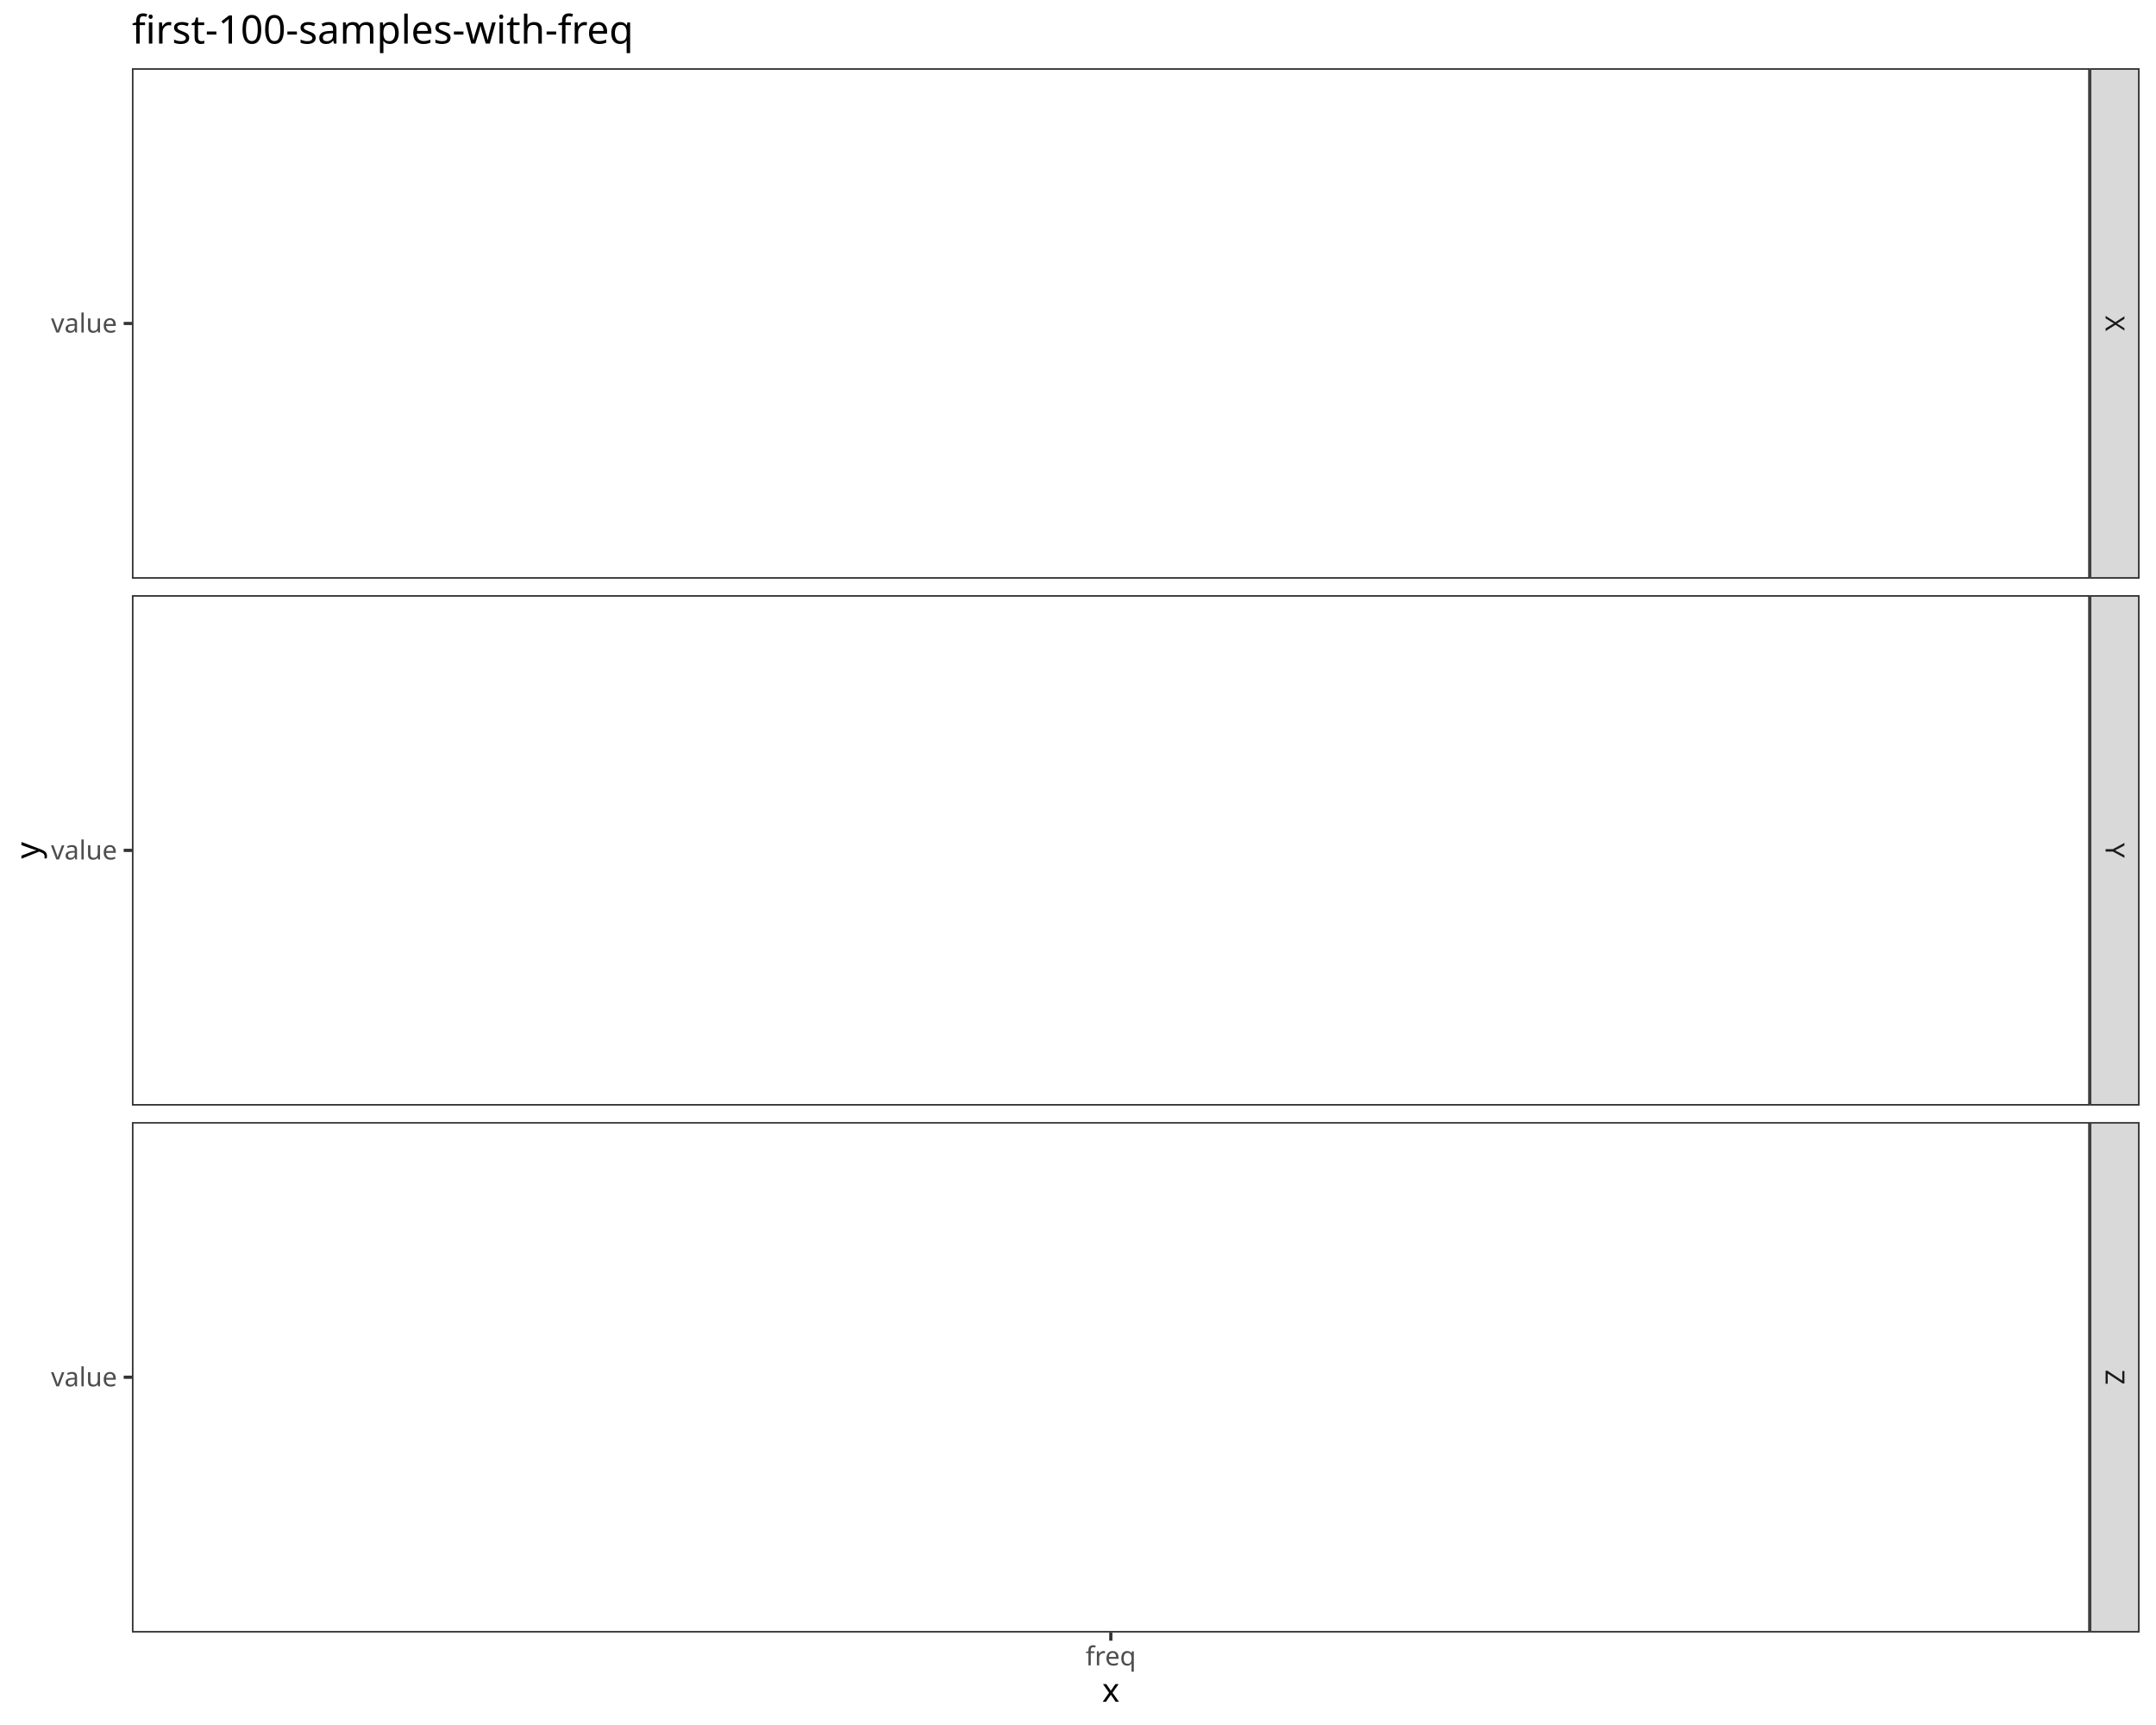
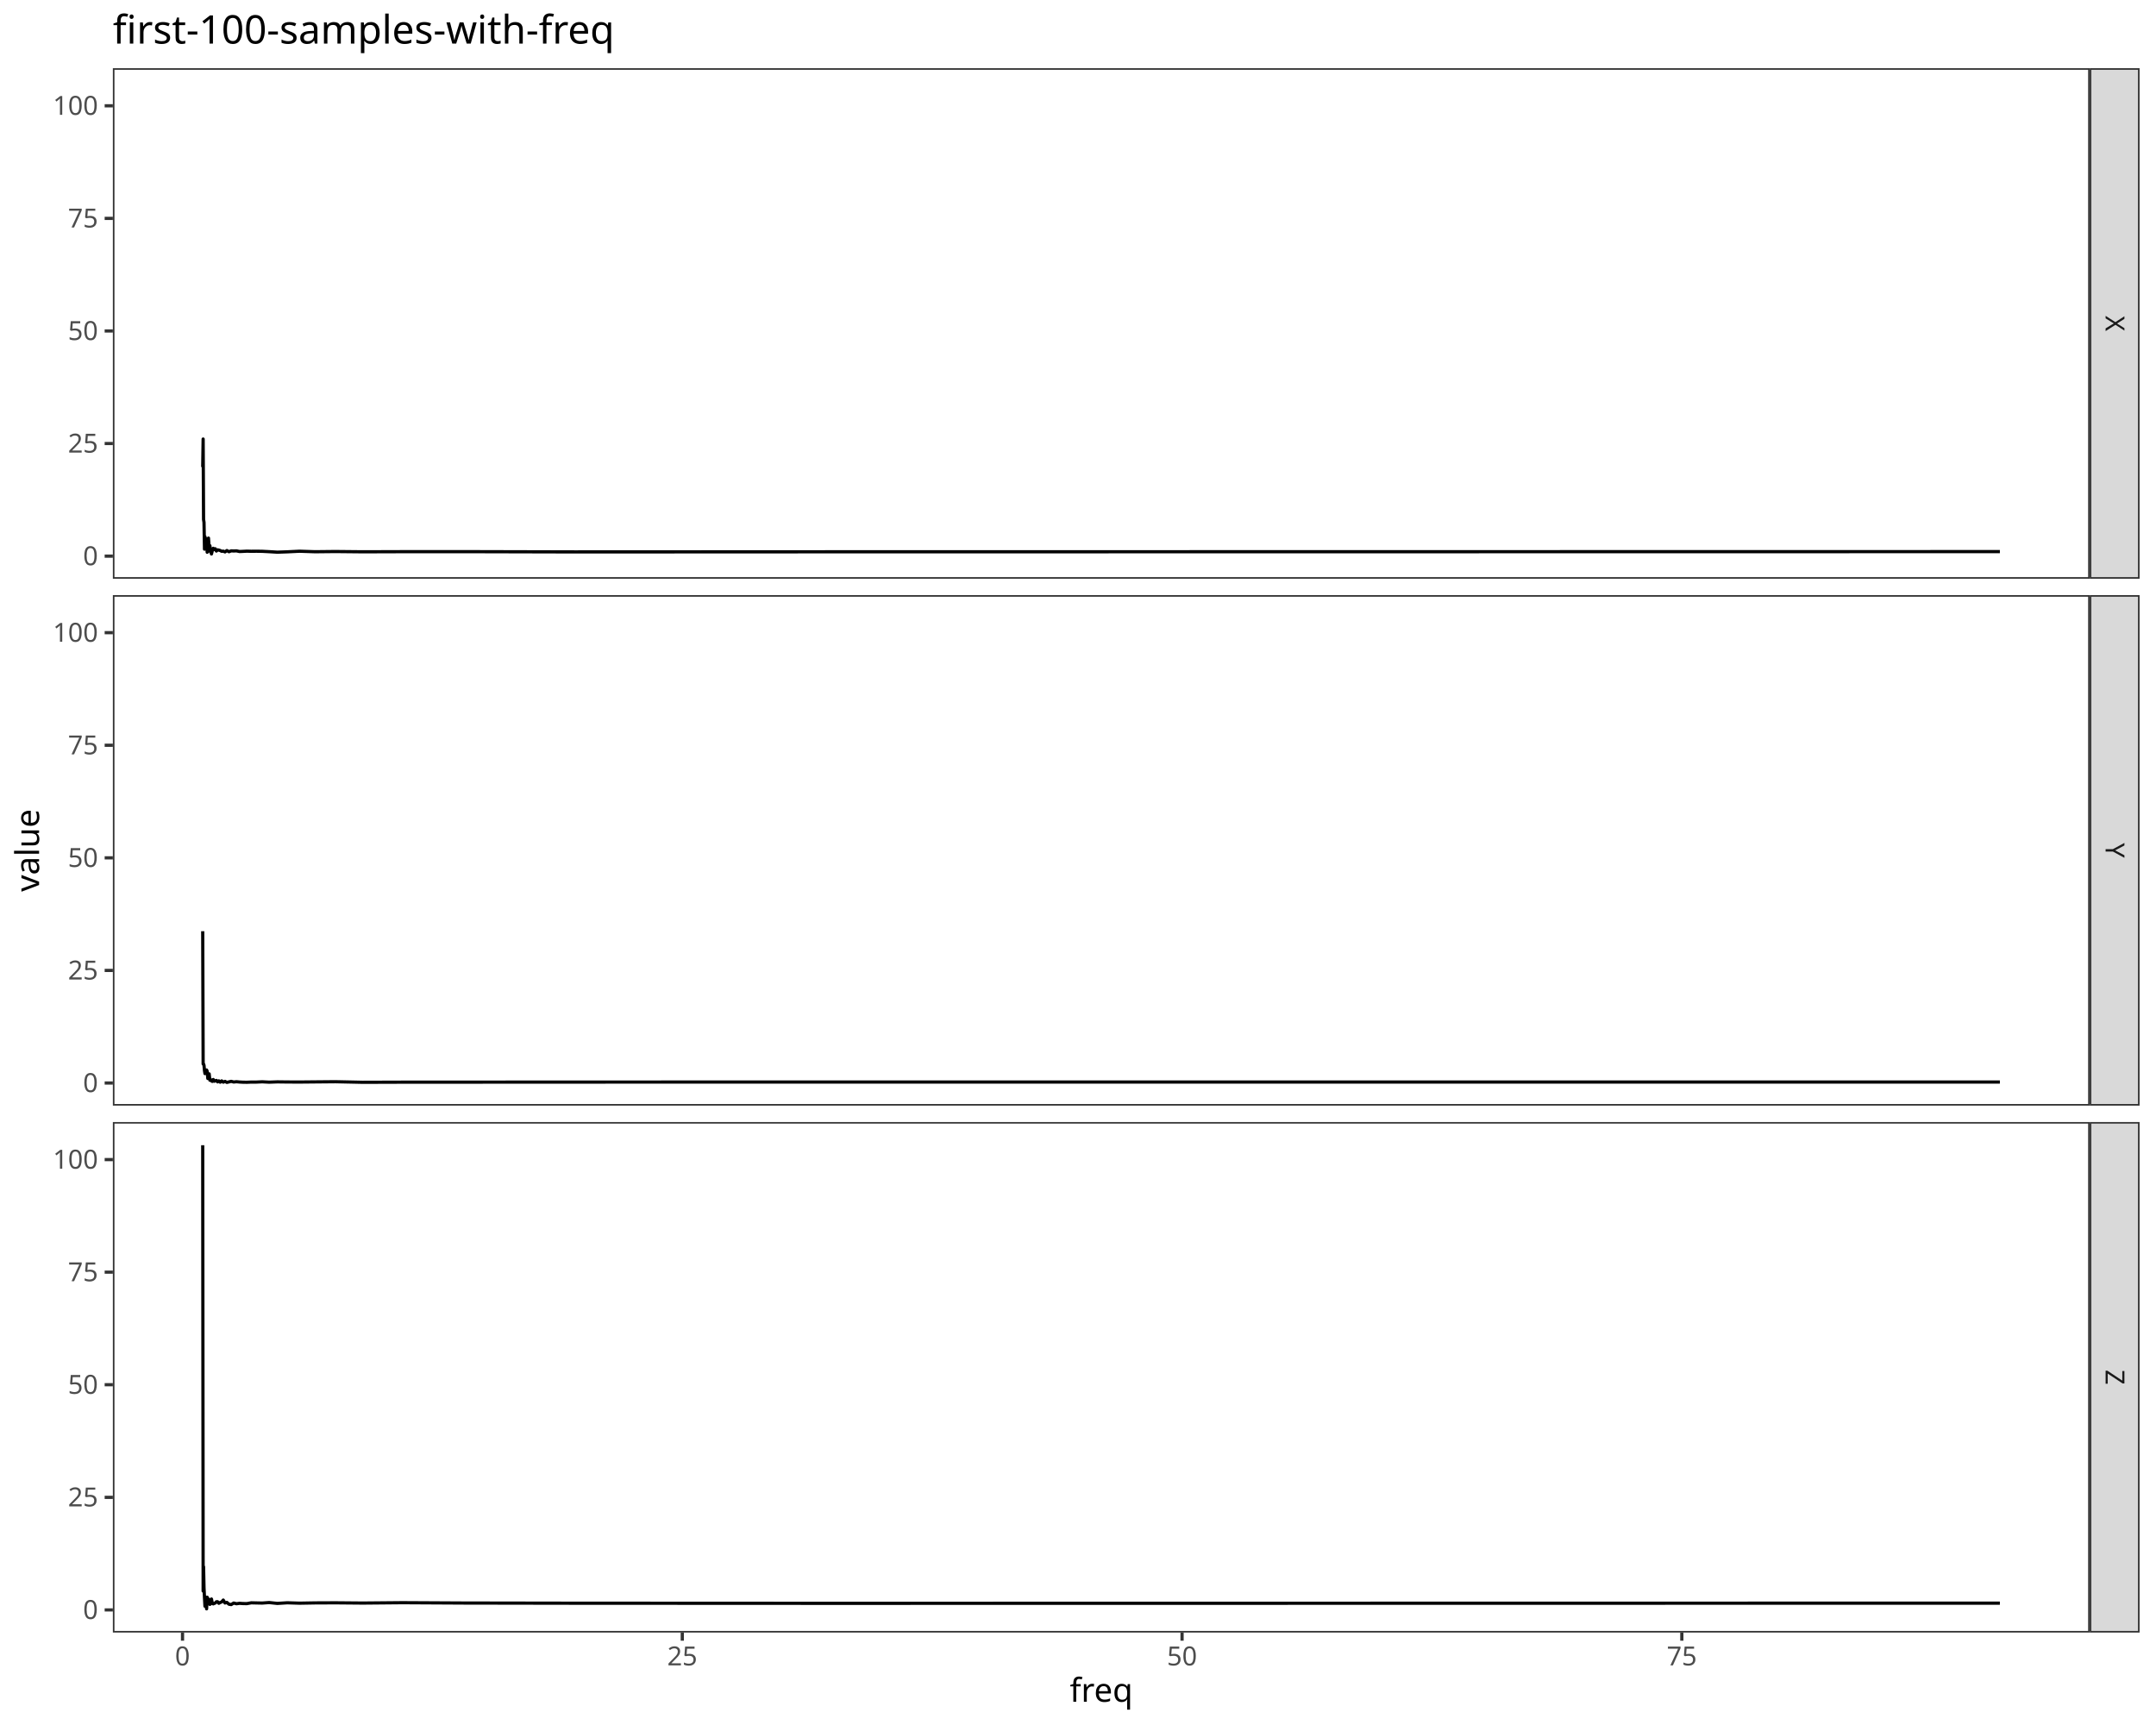
<svg xmlns="http://www.w3.org/2000/svg" class="svglite" data-engine-version="2.0" width="720.00pt" height="576.00pt" viewBox="0 0 720.00 576.00">
  <defs>
    <style type="text/css">
    .svglite line, .svglite polyline, .svglite polygon, .svglite path, .svglite rect, .svglite circle {
      fill: none;
      stroke: #000000;
      stroke-linecap: round;
      stroke-linejoin: round;
      stroke-miterlimit: 10.00;
    }
  </style>
  </defs>
  <rect width="100%" height="100%" style="stroke: none; fill: #FFFFFF;" />
  <defs>
    <clipPath id="cpMC4wMHw3MjAuMDB8MC4wMHw1NzYuMDA=">
      <rect x="0.00" y="0.00" width="720.00" height="576.00" />
    </clipPath>
  </defs>
  <g clip-path="url(#cpMC4wMHw3MjAuMDB8MC4wMHw1NzYuMDA=)">
    <rect x="0.00" y="0.00" width="720.00" height="576.00" style="stroke-width: 1.07; stroke: #FFFFFF; fill: #FFFFFF;" />
  </g>
  <defs>
-     <clipPath id="cpNDQuMDV8Njk3Ljg3fDIyLjc4fDE5My4yNA==">
-       <rect x="44.05" y="22.78" width="653.83" height="170.46" />
+     <clipPath id="cpMzcuNjl8Njk3Ljg3fDIyLjc4fDE5My4yNA==">
+       <rect x="37.69" y="22.78" width="660.18" height="170.46" />
    </clipPath>
  </defs>
-   <g clip-path="url(#cpNDQuMDV8Njk3Ljg3fDIyLjc4fDE5My4yNA==)">
-     <rect x="44.05" y="22.78" width="653.83" height="170.46" style="stroke-width: 1.07; stroke: none; fill: #FFFFFF;" />
-     <polyline points="370.96,108.01 370.96,108.01 370.96,108.01 370.96,108.01 370.96,108.01 370.96,108.01 370.96,108.01 370.96,108.01 370.96,108.01 370.96,108.01 370.96,108.01 370.96,108.01 370.96,108.01 370.96,108.01 370.96,108.01 370.96,108.01 370.96,108.01 370.96,108.01 370.96,108.01 370.96,108.01 370.96,108.01 370.96,108.01 370.96,108.01 370.96,108.01 370.96,108.01 370.96,108.01 370.96,108.01 370.96,108.01 370.96,108.01 370.96,108.01 370.96,108.01 370.96,108.01 370.96,108.01 370.96,108.01 370.96,108.01 370.96,108.01 370.96,108.01 370.96,108.01 370.96,108.01 370.96,108.01 370.96,108.01 370.96,108.01 370.96,108.01 370.96,108.01 370.96,108.01 370.96,108.01 370.96,108.01 370.96,108.01 370.96,108.01 370.96,108.01 " style="stroke-width: 1.07; stroke-linecap: butt;" />
-     <rect x="44.05" y="22.78" width="653.83" height="170.46" style="stroke-width: 1.07; stroke: #333333;" />
+   <g clip-path="url(#cpMzcuNjl8Njk3Ljg3fDIyLjc4fDE5My4yNA==)">
+     <rect x="37.69" y="22.78" width="660.18" height="170.46" style="stroke-width: 1.07; stroke: none; fill: #FFFFFF;" />
+     <polyline points="67.70,155.95 67.84,146.60 67.98,173.46 68.13,174.42 68.29,183.37 68.45,179.21 68.63,181.77 68.81,179.87 68.99,180.24 69.19,184.40 69.40,184.23 69.62,179.67 69.85,182.91 70.09,182.20 70.35,184.03 70.62,184.98 70.91,183.86 71.22,183.08 71.54,183.51 71.89,183.24 72.26,184.00 72.66,183.60 73.08,183.68 73.54,183.83 74.03,184.09 74.56,184.03 75.14,184.29 75.77,183.84 76.46,184.23 77.21,183.94 78.04,183.98 78.97,183.94 79.99,184.16 81.14,184.11 82.44,184.04 83.92,184.08 85.61,184.06 87.58,184.09 89.88,184.21 92.62,184.38 95.94,184.26 100.03,184.06 105.21,184.23 111.96,184.16 121.15,184.25 134.38,184.21 155.06,184.20 191.96,184.29 276.45,184.25 667.86,184.19 " style="stroke-width: 1.07; stroke-linecap: butt;" />
+     <rect x="37.69" y="22.78" width="660.18" height="170.46" style="stroke-width: 1.07; stroke: #333333;" />
  </g>
  <g clip-path="url(#cpMC4wMHw3MjAuMDB8MC4wMHw1NzYuMDA=)">
</g>
  <defs>
-     <clipPath id="cpNDQuMDV8Njk3Ljg3fDE5OC43MnwzNjkuMTg=">
-       <rect x="44.05" y="198.72" width="653.83" height="170.46" />
+     <clipPath id="cpMzcuNjl8Njk3Ljg3fDE5OC43MnwzNjkuMTg=">
+       <rect x="37.69" y="198.72" width="660.18" height="170.46" />
    </clipPath>
  </defs>
-   <g clip-path="url(#cpNDQuMDV8Njk3Ljg3fDE5OC43MnwzNjkuMTg=)">
-     <rect x="44.05" y="198.72" width="653.83" height="170.46" style="stroke-width: 1.07; stroke: none; fill: #FFFFFF;" />
-     <polyline points="370.96,283.95 370.96,283.95 370.96,283.95 370.96,283.95 370.96,283.95 370.96,283.95 370.96,283.95 370.96,283.95 370.96,283.95 370.96,283.95 370.96,283.95 370.96,283.95 370.96,283.95 370.96,283.95 370.96,283.95 370.96,283.95 370.96,283.95 370.96,283.95 370.96,283.95 370.96,283.95 370.96,283.95 370.96,283.95 370.96,283.95 370.96,283.95 370.96,283.95 370.96,283.95 370.96,283.95 370.96,283.95 370.96,283.95 370.96,283.95 370.96,283.95 370.96,283.95 370.96,283.95 370.96,283.95 370.96,283.95 370.96,283.95 370.96,283.95 370.96,283.95 370.96,283.95 370.96,283.95 370.96,283.95 370.96,283.95 370.96,283.95 370.96,283.95 370.96,283.95 370.96,283.95 370.96,283.95 370.96,283.95 370.96,283.95 370.96,283.95 " style="stroke-width: 1.07; stroke-linecap: butt;" />
-     <rect x="44.05" y="198.72" width="653.83" height="170.46" style="stroke-width: 1.07; stroke: #333333;" />
+   <g clip-path="url(#cpMzcuNjl8Njk3Ljg3fDE5OC43MnwzNjkuMTg=)">
+     <rect x="37.69" y="198.72" width="660.18" height="170.46" style="stroke-width: 1.07; stroke: none; fill: #FFFFFF;" />
+     <polyline points="67.70,310.95 67.84,355.28 67.98,355.27 68.13,355.75 68.29,357.52 68.45,358.49 68.63,357.70 68.81,357.30 68.99,357.28 69.19,357.72 69.40,360.12 69.62,358.85 69.85,358.58 70.09,360.71 70.35,360.49 70.62,360.93 70.91,361.09 71.22,360.46 71.54,361.04 71.89,360.90 72.26,360.77 72.66,361.25 73.08,360.91 73.54,361.36 74.03,360.92 74.56,361.35 75.14,361.08 75.77,361.43 76.46,361.26 77.21,361.07 78.04,361.30 78.97,361.20 79.99,361.30 81.14,361.36 82.44,361.38 83.92,361.32 85.61,361.32 87.58,361.23 89.88,361.35 92.62,361.25 95.94,361.29 100.03,361.31 105.21,361.26 111.96,361.20 121.15,361.39 134.38,361.35 155.06,361.34 191.96,361.32 276.45,361.30 667.86,361.30 " style="stroke-width: 1.07; stroke-linecap: butt;" />
+     <rect x="37.69" y="198.72" width="660.18" height="170.46" style="stroke-width: 1.07; stroke: #333333;" />
  </g>
  <g clip-path="url(#cpMC4wMHw3MjAuMDB8MC4wMHw1NzYuMDA=)">
</g>
  <defs>
-     <clipPath id="cpNDQuMDV8Njk3Ljg3fDM3NC42Nnw1NDUuMTE=">
-       <rect x="44.05" y="374.66" width="653.83" height="170.46" />
+     <clipPath id="cpMzcuNjl8Njk3Ljg3fDM3NC42Nnw1NDUuMTE=">
+       <rect x="37.69" y="374.66" width="660.18" height="170.46" />
    </clipPath>
  </defs>
-   <g clip-path="url(#cpNDQuMDV8Njk3Ljg3fDM3NC42Nnw1NDUuMTE=)">
-     <rect x="44.05" y="374.66" width="653.83" height="170.46" style="stroke-width: 1.07; stroke: none; fill: #FFFFFF;" />
-     <polyline points="370.96,459.88 370.96,459.88 370.96,459.88 370.96,459.88 370.96,459.88 370.96,459.88 370.96,459.88 370.96,459.88 370.96,459.88 370.96,459.88 370.96,459.88 370.96,459.88 370.96,459.88 370.96,459.88 370.96,459.88 370.96,459.88 370.96,459.88 370.96,459.88 370.96,459.88 370.96,459.88 370.96,459.88 370.96,459.88 370.96,459.88 370.96,459.88 370.96,459.88 370.96,459.88 370.96,459.88 370.96,459.88 370.96,459.88 370.96,459.88 370.96,459.88 370.96,459.88 370.96,459.88 370.96,459.88 370.96,459.88 370.96,459.88 370.96,459.88 370.96,459.88 370.96,459.88 370.96,459.88 370.96,459.88 370.96,459.88 370.96,459.88 370.96,459.88 370.96,459.88 370.96,459.88 370.96,459.88 370.96,459.88 370.96,459.88 370.96,459.88 " style="stroke-width: 1.07; stroke-linecap: butt;" />
-     <rect x="44.05" y="374.66" width="653.83" height="170.46" style="stroke-width: 1.07; stroke: #333333;" />
+   <g clip-path="url(#cpMzcuNjl8Njk3Ljg3fDM3NC42Nnw1NDUuMTE=)">
+     <rect x="37.69" y="374.66" width="660.18" height="170.46" style="stroke-width: 1.07; stroke: none; fill: #FFFFFF;" />
+     <polyline points="67.70,382.40 67.84,531.28 67.98,523.16 68.13,530.26 68.29,533.46 68.45,536.34 68.63,533.28 68.81,533.74 68.99,537.21 69.19,533.33 69.40,535.56 69.62,533.92 69.85,534.62 70.09,535.73 70.35,535.51 70.62,533.93 70.91,535.40 71.22,535.56 71.54,535.39 71.89,535.28 72.26,534.85 72.66,534.84 73.08,535.36 73.54,535.08 74.03,534.91 74.56,534.28 75.14,535.26 75.77,535.06 76.46,535.67 77.21,535.79 78.04,535.28 78.97,535.51 79.99,535.37 81.14,535.45 82.44,535.47 83.92,535.20 85.61,535.24 87.58,535.28 89.88,535.11 92.62,535.40 95.94,535.19 100.03,535.32 105.21,535.23 111.96,535.20 121.15,535.28 134.38,535.16 155.06,535.27 191.96,535.33 276.45,535.37 667.86,535.31 " style="stroke-width: 1.07; stroke-linecap: butt;" />
+     <rect x="37.69" y="374.66" width="660.18" height="170.46" style="stroke-width: 1.07; stroke: #333333;" />
  </g>
  <g clip-path="url(#cpMC4wMHw3MjAuMDB8MC4wMHw1NzYuMDA=)">
</g>
  <defs>
    <clipPath id="cpNjk3Ljg3fDcxNC41MnwyMi43OHwxOTMuMjQ=">
      <rect x="697.87" y="22.78" width="16.65" height="170.46" />
    </clipPath>
  </defs>
  <g clip-path="url(#cpNjk3Ljg3fDcxNC41MnwyMi43OHwxOTMuMjQ=)">
    <rect x="697.87" y="22.78" width="16.65" height="170.46" style="stroke-width: 1.07; stroke: #333333; fill: #D9D9D9;" />
    <text transform="translate(703.17,108.01) rotate(90)" text-anchor="middle" style="font-size: 8.80px; fill: #1A1A1A; font-family: sans;" textLength="5.87px" lengthAdjust="spacingAndGlyphs">X</text>
  </g>
  <g clip-path="url(#cpMC4wMHw3MjAuMDB8MC4wMHw1NzYuMDA=)">
</g>
  <defs>
    <clipPath id="cpNjk3Ljg3fDcxNC41MnwxOTguNzJ8MzY5LjE4">
      <rect x="697.87" y="198.72" width="16.65" height="170.46" />
    </clipPath>
  </defs>
  <g clip-path="url(#cpNjk3Ljg3fDcxNC41MnwxOTguNzJ8MzY5LjE4)">
    <rect x="697.87" y="198.72" width="16.65" height="170.46" style="stroke-width: 1.07; stroke: #333333; fill: #D9D9D9;" />
    <text transform="translate(703.17,283.95) rotate(90)" text-anchor="middle" style="font-size: 8.80px; fill: #1A1A1A; font-family: sans;" textLength="5.87px" lengthAdjust="spacingAndGlyphs">Y</text>
  </g>
  <g clip-path="url(#cpMC4wMHw3MjAuMDB8MC4wMHw1NzYuMDA=)">
</g>
  <defs>
    <clipPath id="cpNjk3Ljg3fDcxNC41MnwzNzQuNjZ8NTQ1LjEx">
      <rect x="697.87" y="374.66" width="16.65" height="170.46" />
    </clipPath>
  </defs>
  <g clip-path="url(#cpNjk3Ljg3fDcxNC41MnwzNzQuNjZ8NTQ1LjEx)">
    <rect x="697.87" y="374.66" width="16.65" height="170.46" style="stroke-width: 1.07; stroke: #333333; fill: #D9D9D9;" />
    <text transform="translate(703.17,459.88) rotate(90)" text-anchor="middle" style="font-size: 8.80px; fill: #1A1A1A; font-family: sans;" textLength="5.38px" lengthAdjust="spacingAndGlyphs">Z</text>
  </g>
  <g clip-path="url(#cpMC4wMHw3MjAuMDB8MC4wMHw1NzYuMDA=)">
-     <polyline points="370.96,547.85 370.96,545.11 " style="stroke-width: 1.07; stroke: #333333; stroke-linecap: butt;" />
-     <text x="370.96" y="556.10" text-anchor="middle" style="font-size: 8.80px; fill: #4D4D4D; font-family: sans;" textLength="15.16px" lengthAdjust="spacingAndGlyphs">freq</text>
-     <text x="39.11" y="111.04" text-anchor="end" style="font-size: 8.80px; fill: #4D4D4D; font-family: sans;" textLength="21.04px" lengthAdjust="spacingAndGlyphs">value</text>
-     <polyline points="41.31,108.01 44.05,108.01 " style="stroke-width: 1.07; stroke: #333333; stroke-linecap: butt;" />
-     <text x="39.11" y="286.98" text-anchor="end" style="font-size: 8.80px; fill: #4D4D4D; font-family: sans;" textLength="21.04px" lengthAdjust="spacingAndGlyphs">value</text>
-     <polyline points="41.31,283.95 44.05,283.95 " style="stroke-width: 1.07; stroke: #333333; stroke-linecap: butt;" />
-     <text x="39.11" y="462.91" text-anchor="end" style="font-size: 8.80px; fill: #4D4D4D; font-family: sans;" textLength="21.04px" lengthAdjust="spacingAndGlyphs">value</text>
-     <polyline points="41.31,459.88 44.05,459.88 " style="stroke-width: 1.07; stroke: #333333; stroke-linecap: butt;" />
-     <text x="370.96" y="568.24" text-anchor="middle" style="font-size: 11.00px; font-family: sans;" textLength="5.50px" lengthAdjust="spacingAndGlyphs">x</text>
-     <text transform="translate(13.05,283.95) rotate(-90)" text-anchor="middle" style="font-size: 11.00px; font-family: sans;" textLength="5.50px" lengthAdjust="spacingAndGlyphs">y</text>
-     <text x="44.05" y="14.56" style="font-size: 13.20px; font-family: sans;" textLength="156.26px" lengthAdjust="spacingAndGlyphs">first-100-samples-with-freq</text>
+     <polyline points="60.95,547.85 60.95,545.11 " style="stroke-width: 1.07; stroke: #333333; stroke-linecap: butt;" />
+     <polyline points="227.85,547.85 227.85,545.11 " style="stroke-width: 1.07; stroke: #333333; stroke-linecap: butt;" />
+     <polyline points="394.75,547.85 394.75,545.11 " style="stroke-width: 1.07; stroke: #333333; stroke-linecap: butt;" />
+     <polyline points="561.65,547.85 561.65,545.11 " style="stroke-width: 1.07; stroke: #333333; stroke-linecap: butt;" />
+     <text x="60.95" y="556.10" text-anchor="middle" style="font-size: 8.80px; fill: #4D4D4D; font-family: sans;" textLength="4.89px" lengthAdjust="spacingAndGlyphs">0</text>
+     <text x="227.85" y="556.10" text-anchor="middle" style="font-size: 8.80px; fill: #4D4D4D; font-family: sans;" textLength="9.79px" lengthAdjust="spacingAndGlyphs">25</text>
+     <text x="394.75" y="556.10" text-anchor="middle" style="font-size: 8.80px; fill: #4D4D4D; font-family: sans;" textLength="9.79px" lengthAdjust="spacingAndGlyphs">50</text>
+     <text x="561.65" y="556.10" text-anchor="middle" style="font-size: 8.80px; fill: #4D4D4D; font-family: sans;" textLength="9.79px" lengthAdjust="spacingAndGlyphs">75</text>
+     <text x="32.76" y="188.73" text-anchor="end" style="font-size: 8.80px; fill: #4D4D4D; font-family: sans;" textLength="4.89px" lengthAdjust="spacingAndGlyphs">0</text>
+     <text x="32.76" y="151.13" text-anchor="end" style="font-size: 8.80px; fill: #4D4D4D; font-family: sans;" textLength="9.79px" lengthAdjust="spacingAndGlyphs">25</text>
+     <text x="32.76" y="113.54" text-anchor="end" style="font-size: 8.80px; fill: #4D4D4D; font-family: sans;" textLength="9.79px" lengthAdjust="spacingAndGlyphs">50</text>
+     <text x="32.76" y="75.95" text-anchor="end" style="font-size: 8.80px; fill: #4D4D4D; font-family: sans;" textLength="9.79px" lengthAdjust="spacingAndGlyphs">75</text>
+     <text x="32.76" y="38.35" text-anchor="end" style="font-size: 8.80px; fill: #4D4D4D; font-family: sans;" textLength="14.68px" lengthAdjust="spacingAndGlyphs">100</text>
+     <polyline points="34.95,185.70 37.69,185.70 " style="stroke-width: 1.07; stroke: #333333; stroke-linecap: butt;" />
+     <polyline points="34.95,148.10 37.69,148.10 " style="stroke-width: 1.07; stroke: #333333; stroke-linecap: butt;" />
+     <polyline points="34.95,110.51 37.69,110.51 " style="stroke-width: 1.07; stroke: #333333; stroke-linecap: butt;" />
+     <polyline points="34.95,72.92 37.69,72.92 " style="stroke-width: 1.07; stroke: #333333; stroke-linecap: butt;" />
+     <polyline points="34.95,35.32 37.69,35.32 " style="stroke-width: 1.07; stroke: #333333; stroke-linecap: butt;" />
+     <text x="32.76" y="364.66" text-anchor="end" style="font-size: 8.80px; fill: #4D4D4D; font-family: sans;" textLength="4.89px" lengthAdjust="spacingAndGlyphs">0</text>
+     <text x="32.76" y="327.07" text-anchor="end" style="font-size: 8.80px; fill: #4D4D4D; font-family: sans;" textLength="9.79px" lengthAdjust="spacingAndGlyphs">25</text>
+     <text x="32.76" y="289.48" text-anchor="end" style="font-size: 8.80px; fill: #4D4D4D; font-family: sans;" textLength="9.79px" lengthAdjust="spacingAndGlyphs">50</text>
+     <text x="32.76" y="251.88" text-anchor="end" style="font-size: 8.80px; fill: #4D4D4D; font-family: sans;" textLength="9.79px" lengthAdjust="spacingAndGlyphs">75</text>
+     <text x="32.76" y="214.29" text-anchor="end" style="font-size: 8.80px; fill: #4D4D4D; font-family: sans;" textLength="14.68px" lengthAdjust="spacingAndGlyphs">100</text>
+     <polyline points="34.95,361.63 37.69,361.63 " style="stroke-width: 1.07; stroke: #333333; stroke-linecap: butt;" />
+     <polyline points="34.95,324.04 37.69,324.04 " style="stroke-width: 1.07; stroke: #333333; stroke-linecap: butt;" />
+     <polyline points="34.95,286.45 37.69,286.45 " style="stroke-width: 1.07; stroke: #333333; stroke-linecap: butt;" />
+     <polyline points="34.95,248.85 37.69,248.85 " style="stroke-width: 1.07; stroke: #333333; stroke-linecap: butt;" />
+     <polyline points="34.95,211.26 37.69,211.26 " style="stroke-width: 1.07; stroke: #333333; stroke-linecap: butt;" />
+     <text x="32.76" y="540.60" text-anchor="end" style="font-size: 8.80px; fill: #4D4D4D; font-family: sans;" textLength="4.89px" lengthAdjust="spacingAndGlyphs">0</text>
+     <text x="32.76" y="503.00" text-anchor="end" style="font-size: 8.80px; fill: #4D4D4D; font-family: sans;" textLength="9.79px" lengthAdjust="spacingAndGlyphs">25</text>
+     <text x="32.76" y="465.41" text-anchor="end" style="font-size: 8.80px; fill: #4D4D4D; font-family: sans;" textLength="9.79px" lengthAdjust="spacingAndGlyphs">50</text>
+     <text x="32.76" y="427.82" text-anchor="end" style="font-size: 8.80px; fill: #4D4D4D; font-family: sans;" textLength="9.79px" lengthAdjust="spacingAndGlyphs">75</text>
+     <text x="32.76" y="390.23" text-anchor="end" style="font-size: 8.80px; fill: #4D4D4D; font-family: sans;" textLength="14.68px" lengthAdjust="spacingAndGlyphs">100</text>
+     <polyline points="34.95,537.57 37.69,537.57 " style="stroke-width: 1.07; stroke: #333333; stroke-linecap: butt;" />
+     <polyline points="34.95,499.98 37.69,499.98 " style="stroke-width: 1.07; stroke: #333333; stroke-linecap: butt;" />
+     <polyline points="34.95,462.38 37.69,462.38 " style="stroke-width: 1.07; stroke: #333333; stroke-linecap: butt;" />
+     <polyline points="34.95,424.79 37.69,424.79 " style="stroke-width: 1.07; stroke: #333333; stroke-linecap: butt;" />
+     <polyline points="34.95,387.20 37.69,387.20 " style="stroke-width: 1.07; stroke: #333333; stroke-linecap: butt;" />
+     <text x="367.78" y="568.24" text-anchor="middle" style="font-size: 11.00px; font-family: sans;" textLength="18.96px" lengthAdjust="spacingAndGlyphs">freq</text>
+     <text transform="translate(13.05,283.95) rotate(-90)" text-anchor="middle" style="font-size: 11.00px; font-family: sans;" textLength="26.30px" lengthAdjust="spacingAndGlyphs">value</text>
+     <text x="37.69" y="14.56" style="font-size: 13.20px; font-family: sans;" textLength="156.26px" lengthAdjust="spacingAndGlyphs">first-100-samples-with-freq</text>
  </g>
</svg>
